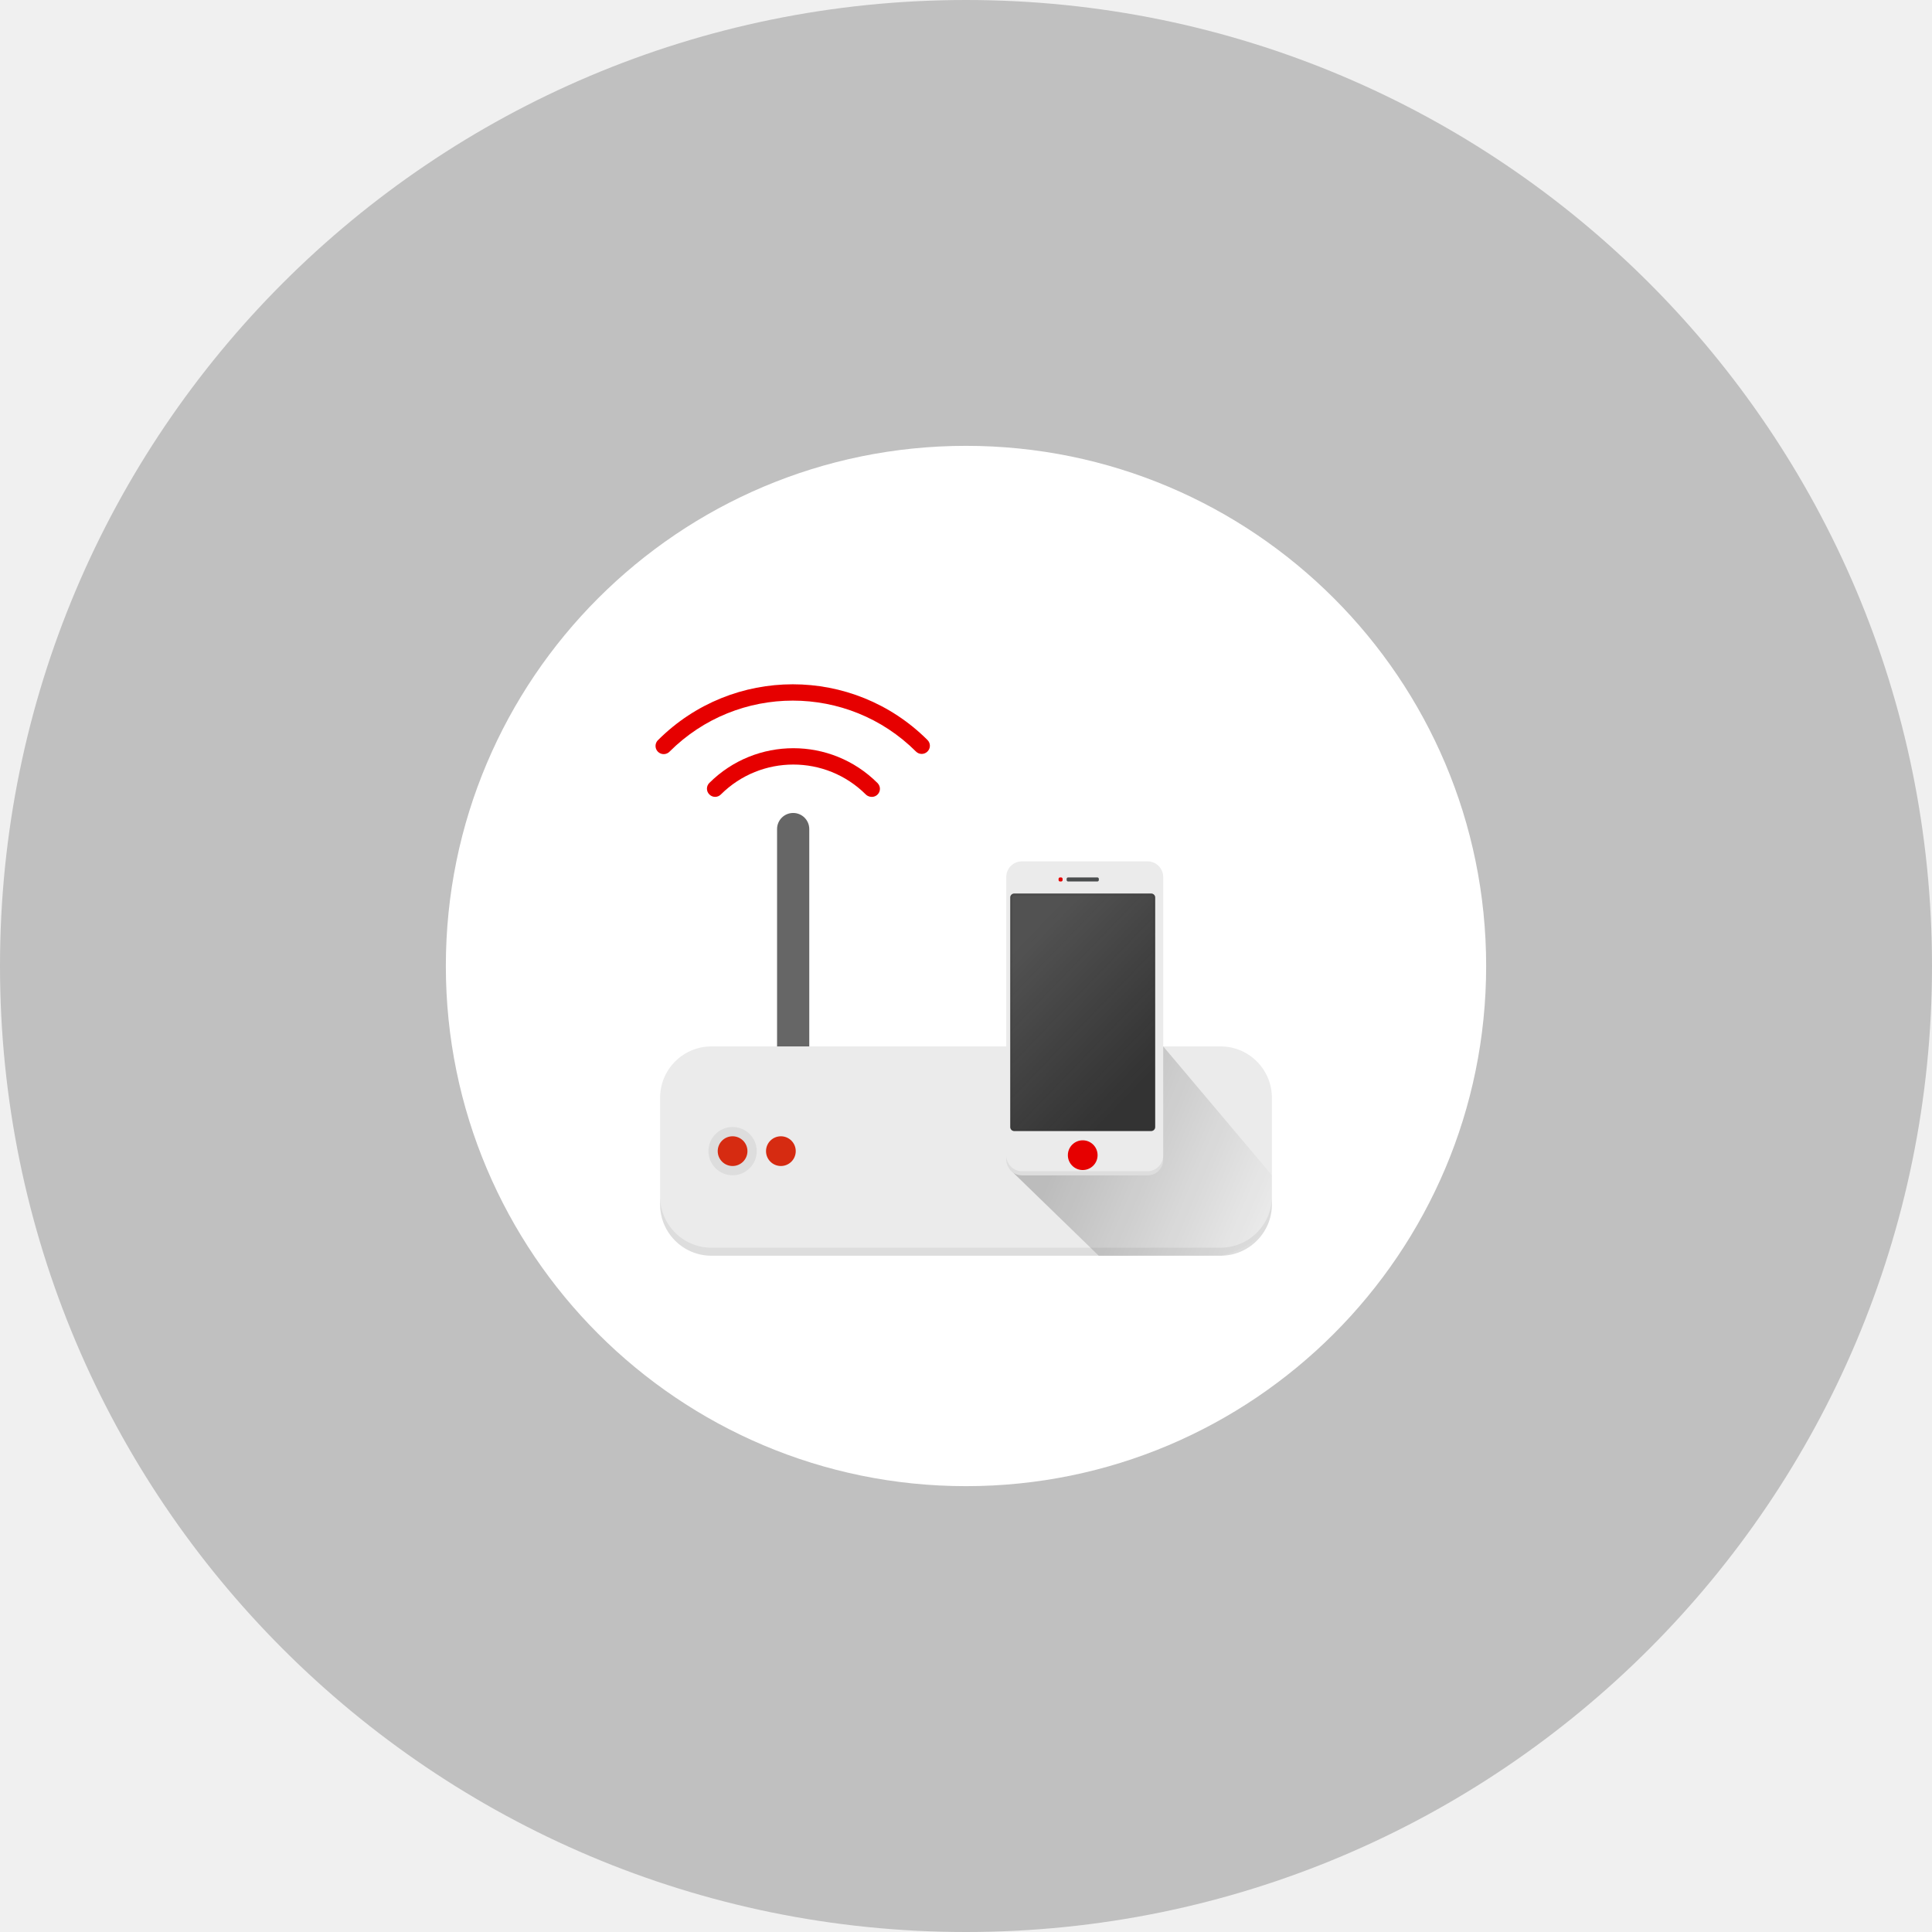
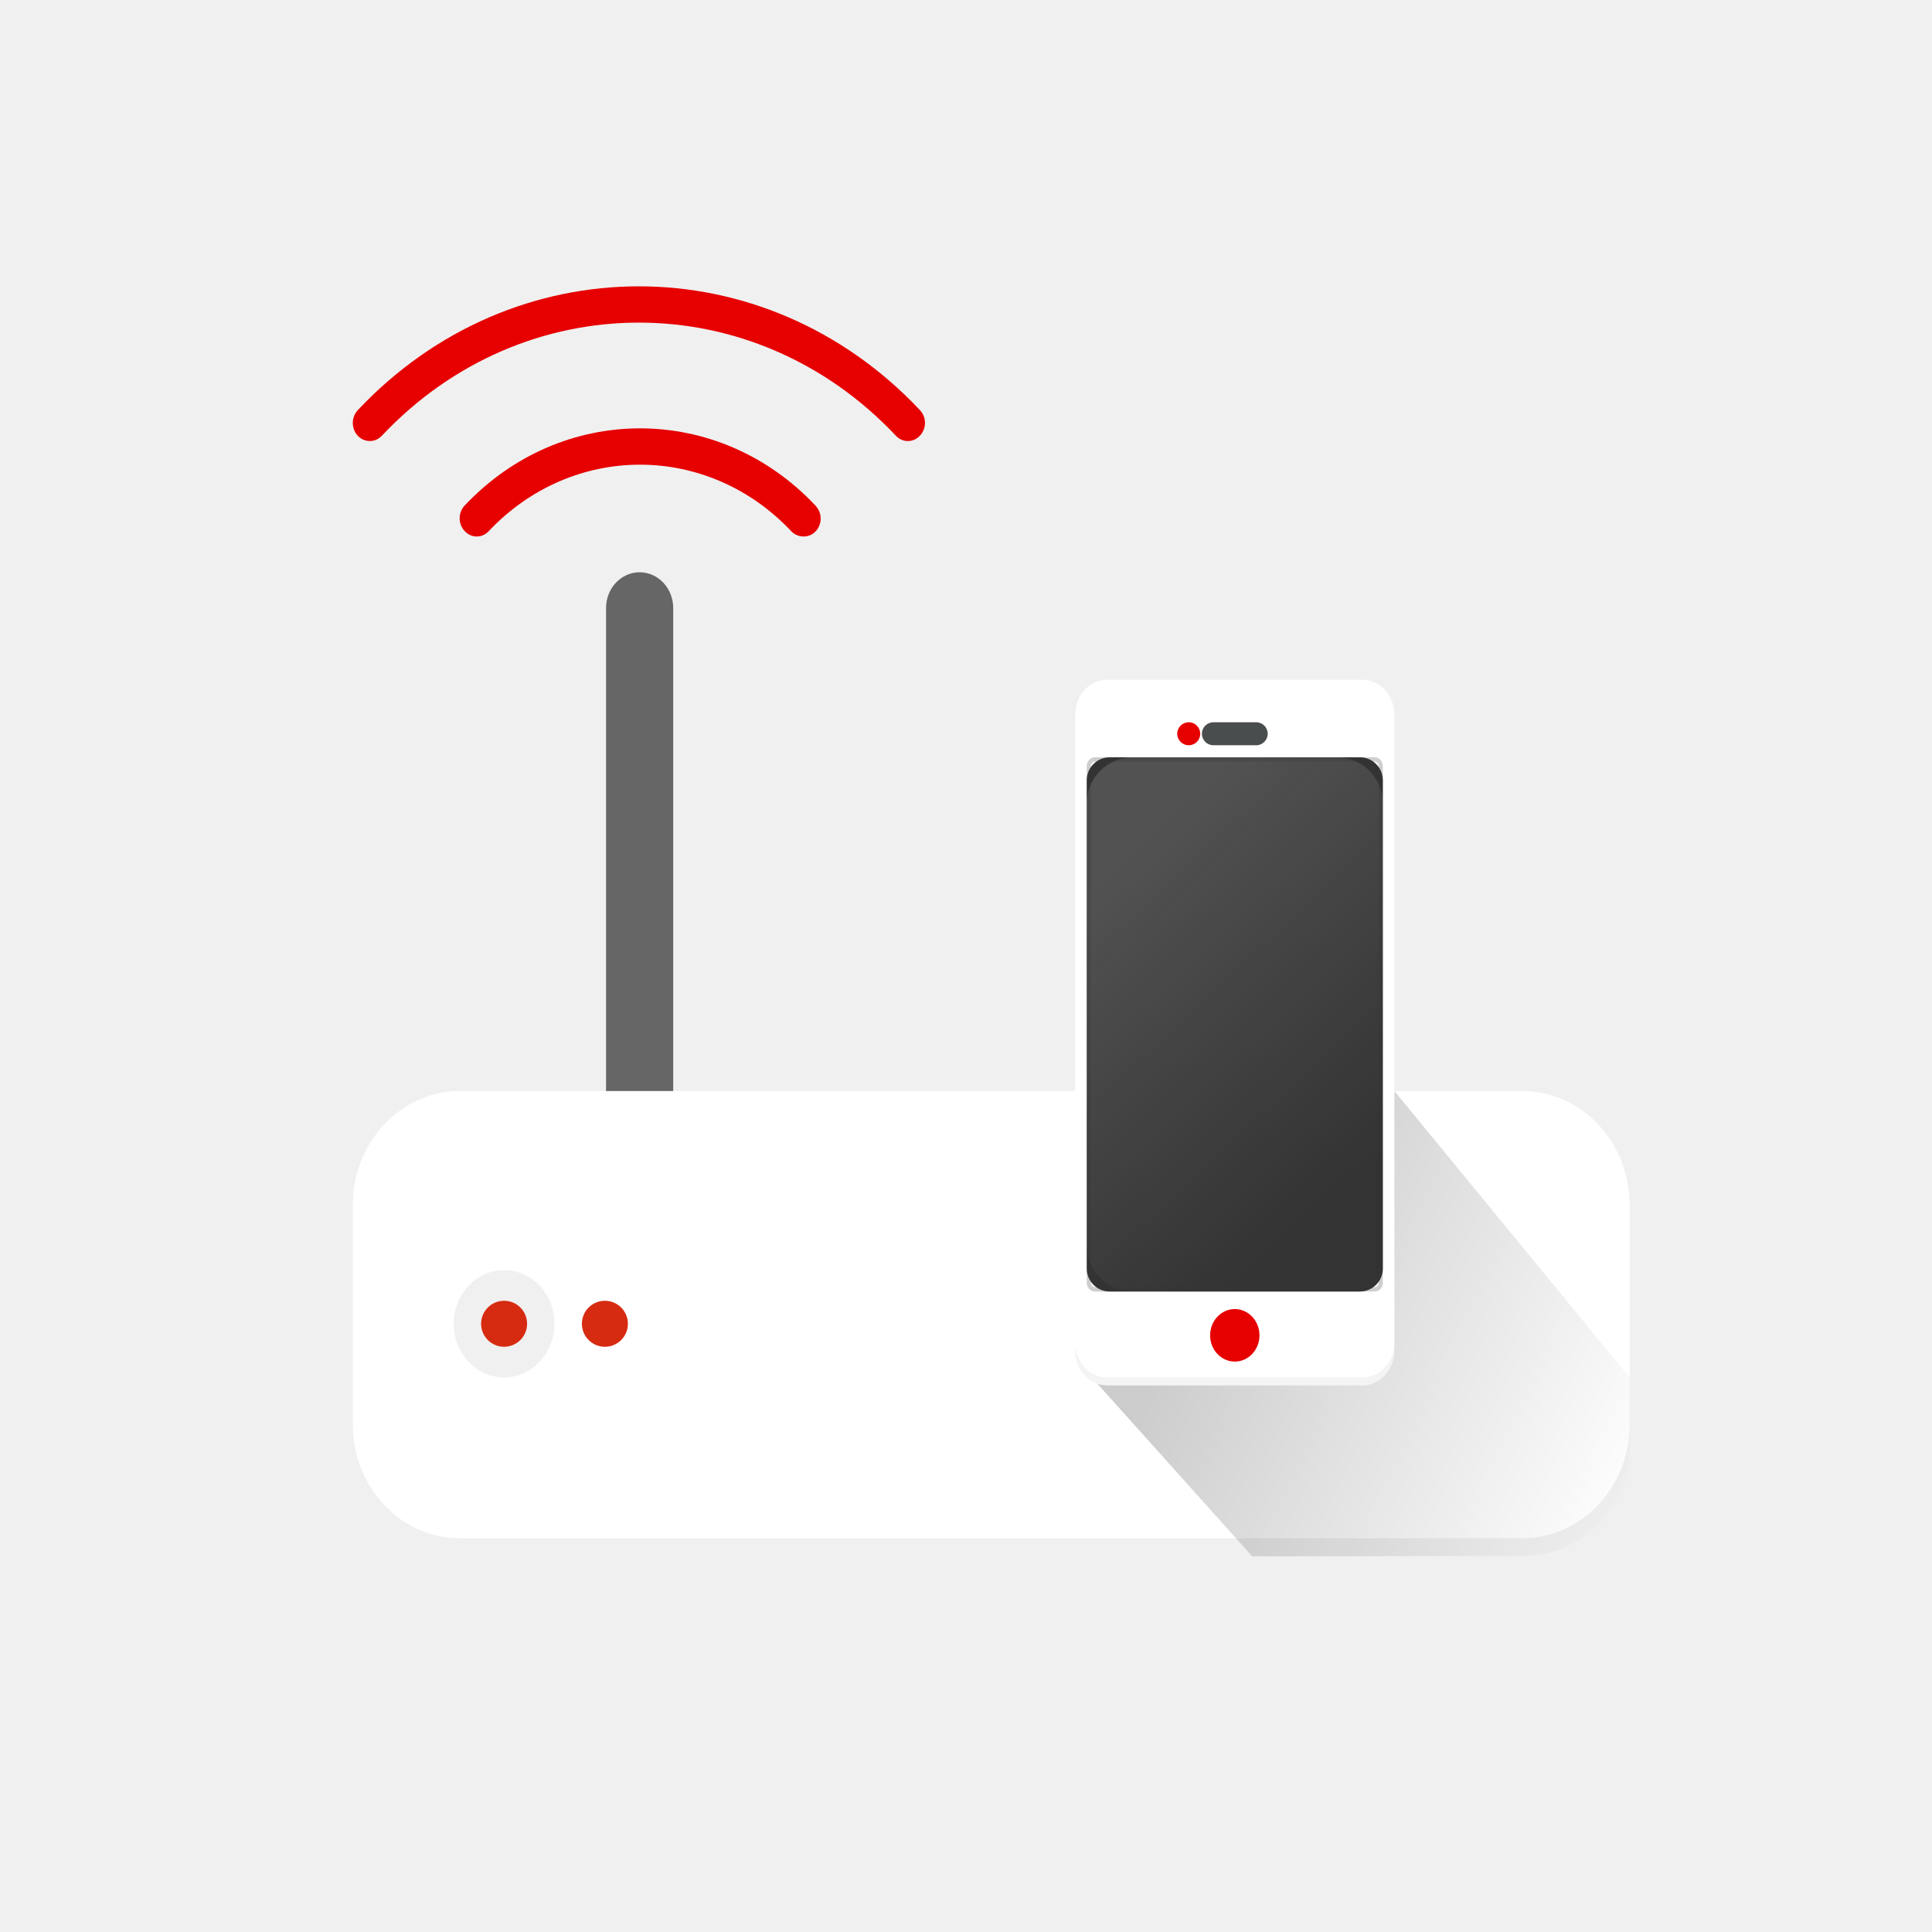
- <svg xmlns="http://www.w3.org/2000/svg" width="130" height="130" viewBox="0 0 130 130">
+ <svg xmlns="http://www.w3.org/2000/svg" width="84" height="84" viewBox="0 0 84 84">
  <defs>
-     <linearGradient id="a" x1="25%" x2="102.33%" y1="29.373%" y2="79.982%">
+     <linearGradient id="zeagk4txka" x1="25%" x2="102.33%" y1="25.575%" y2="85.502%">
      <stop offset="0%" />
      <stop offset="100%" stop-opacity="0" />
    </linearGradient>
-     <linearGradient id="b" x1="25.226%" x2="74.774%" y1="10.73%" y2="89.27%">
+     <linearGradient id="mxwhrs8jmb" x1="29.56%" x2="70.44%" y1="10.73%" y2="89.27%">
      <stop offset="0%" stop-color="#FFF" stop-opacity=".3" />
      <stop offset="100%" stop-color="#F6F6F6" stop-opacity="0" />
    </linearGradient>
  </defs>
  <g fill="none" fill-rule="evenodd">
-     <circle cx="65" cy="65" r="65" fill="#000" fill-opacity=".2" />
-     <circle cx="65" cy="65" r="35" fill="#FFF" fill-rule="nonzero" />
-     <g transform="translate(39 39)">
-       <path fill="#D8D8D8" fill-opacity="0" d="M0 0h52v52H0z" />
-       <path fill="#666" fill-rule="nonzero" d="M14.37 32.698a1.083 1.083 0 01-1.083-1.084V16.786a1.083 1.083 0 012.167 0v14.828c0 .599-.485 1.084-1.084 1.084z" />
-       <path fill="#EBEBEB" fill-rule="nonzero" d="M8.805 31.411H43.2a3.456 3.456 0 013.382 3.521v7.042a3.456 3.456 0 01-3.385 3.52H8.802a3.456 3.456 0 01-3.385-3.52v-7.042a3.456 3.456 0 013.388-3.52z" />
-       <path fill="#000" fill-rule="nonzero" d="M43.19 44.953H8.794a3.453 3.453 0 01-3.377-3.52v.54a3.453 3.453 0 003.385 3.522h34.396a3.453 3.453 0 003.385-3.521v-.542a3.453 3.453 0 01-3.393 3.52z" opacity=".06" />
-       <path fill="#E60000" fill-rule="nonzero" d="M23.02 11.73a.542.542 0 01-.386-.16c-4.58-4.569-11.995-4.569-16.575 0a.549.549 0 11-.775-.777c5.008-4.998 13.116-4.998 18.124 0a.542.542 0 010 .774.542.542 0 01-.387.163z" />
-       <path fill="#E60000" fill-rule="nonzero" d="M19.646 14.62a.542.542 0 01-.246-.06.52.52 0 01-.144-.103 6.912 6.912 0 00-9.75 0 .542.542 0 01-.774 0 .542.542 0 010-.777 8.009 8.009 0 0111.304 0l.02.019.026.032a.542.542 0 01-.436.889z" />
-       <circle cx="10.294" cy="38.458" r="1.625" fill="#000" fill-rule="nonzero" opacity=".06" />
-       <circle cx="13.544" cy="38.458" r="1" fill="#D62B11" fill-rule="nonzero" />
-       <circle cx="10.294" cy="38.458" r="1" fill="#D62B11" fill-rule="nonzero" />
-       <path fill="url(#a)" fill-rule="nonzero" d="M29.148 37.607l4.382 7.055 8.016 1.994c1.496 0 3.646-.627 4.033-2.178l.562-2.254-4.998-10.183-11.995 5.566z" opacity=".2" transform="rotate(-14 37.644 39.348)" />
-       <g fill-rule="nonzero" transform="translate(28.708 18.958)">
-         <path fill="#EBEBEB" d="M1.056 0h8.45c.584 0 1.056.473 1.056 1.056V20.07c0 .583-.472 1.056-1.056 1.056h-8.45A1.056 1.056 0 010 20.069V1.056C0 .473.473 0 1.056 0z" />
-         <path fill="#000" d="M9.506 20.854h-8.45A1.07 1.07 0 010 19.771v.27c0 .599.473 1.084 1.056 1.084h8.45a1.07 1.07 0 001.056-1.083v-.271a1.07 1.07 0 01-1.056 1.083z" opacity=".06" />
-         <path fill="#333" d="M.542 2.167H9.75c.15 0 .27.117.27.262v15.455a.267.267 0 01-.27.262H.542a.267.267 0 01-.271-.262V2.429c0-.145.121-.262.27-.262z" />
-         <path fill="url(#b)" d="M.542 2.167H9.75c.15 0 .27.117.27.262v15.455a.267.267 0 01-.27.262H.542a.267.267 0 01-.271-.262V2.429c0-.145.121-.262.27-.262z" opacity=".5" />
-         <path fill="#333" d="M9.75 2.298c.075 0 .135.058.135.13v15.456c0 .072-.06.13-.135.13H.542a.133.133 0 01-.136-.13V2.429c0-.073.06-.131.136-.131H9.75zm0-.131H.542a.266.266 0 00-.271.262v15.455c0 .145.121.262.27.262H9.75c.15 0 .27-.117.27-.262V2.429a.267.267 0 00-.27-.262z" opacity=".24" />
-         <path fill="#4A4D4E" d="M4.159 1.083h1.974c.053 0 .096.043.096.096v.079a.096.096 0 01-.096.096H4.159a.096.096 0 01-.096-.096v-.079c0-.053.043-.096.096-.096z" />
-         <path fill="#E60000" d="M3.617 1.083h.079c.053 0 .096.043.096.096v.079a.096.096 0 01-.096.096h-.079a.096.096 0 01-.096-.096v-.079c0-.053.043-.096.096-.096z" />
-         <circle cx="5.146" cy="19.771" r="1" fill="#E60000" />
+     <g>
+       <g>
+         <g>
+           <g>
+             <g>
+               <g>
+                 <g transform="translate(-125, -999) translate(20, 887) translate(0, 88) translate(81, 0) translate(24, 24) translate(-0, 0) translate(8.034783, 2.333333)">
+                   <path fill="#D8D8D8" fill-opacity="0" d="M0 0H70.122V74.667H0z" />
+                   <path fill="#666" fill-rule="nonzero" d="M19.775 46.95c-.807 0-1.46-.696-1.46-1.555V24.103c0-.859.653-1.555 1.46-1.555.807 0 1.46.696 1.46 1.555v21.292c0 .86-.653 1.556-1.46 1.556z" />
+                   <path fill="#FFF" fill-rule="nonzero" d="M58.256 45.103c2.57.058 4.61 2.32 4.561 5.056V60.27c.05 2.738-1.994 5-4.565 5.056H11.87c-2.572-.056-4.615-2.318-4.566-5.056V50.159c-.049-2.74 1.997-5.002 4.57-5.056h46.382z" />
+                   <g fill="#000" fill-rule="nonzero" opacity=".06">
+                     <path d="M51.302 5.437H4.92C2.352 5.377.314 3.115.365.38v.778c-.024 1.315.443 2.587 1.3 3.535.855.948 2.03 1.495 3.265 1.52h46.383c1.235-.025 2.41-.572 3.266-1.52.856-.948 1.324-2.22 1.3-3.535V.38c.024 1.317-.445 2.59-1.304 3.539-.858.948-2.036 1.494-3.273 1.517z" transform="translate(6.93913, 59.11111)" />
+                   </g>
+                   <path fill="url(#zeagk4txka)" fill-rule="nonzero" d="M39.638 55.017l4.742 8.961 11.494 2.858c3.065.65 5.136-1.725 5.437-2.934l.873-3.5-6.91-14.557-15.636 9.172z" opacity=".2" transform="translate(50.91094, 56.39619) rotate(-14) translate(-50.91094, -56.39619)" />
+                   <path fill="#F4F4F4" fill-rule="nonzero" d="M51.203 57.523H40.101c-.767 0-1.388-.682-1.388-1.523v.38c0 .842.621 1.524 1.388 1.524h11.102c.767 0 1.388-.682 1.388-1.523V56c0 .841-.621 1.523-1.388 1.523z" />
+                   <path fill="#E60000" fill-rule="nonzero" d="M31.44 16.843c-.196.001-.384-.082-.522-.23-6.177-6.56-16.175-6.56-22.351 0-.188.199-.46.276-.715.203-.256-.073-.455-.286-.523-.558-.068-.272.006-.562.193-.76 6.753-7.176 17.687-7.176 24.44 0 .14.146.22.346.22.555 0 .21-.08.41-.22.556-.137.15-.325.234-.522.234z" />
+                   <path fill="#E60000" fill-rule="nonzero" d="M26.89 20.992c-.116 0-.23-.03-.333-.085-.072-.037-.137-.087-.193-.148-3.636-3.852-9.512-3.852-13.148 0-.138.15-.326.234-.523.234-.196 0-.384-.084-.522-.234-.141-.147-.221-.348-.221-.558 0-.21.08-.412.221-.558 4.214-4.47 11.03-4.47 15.244 0l.026.027.036.047c.185.235.222.565.095.84-.127.276-.394.447-.683.435z" />
+                   <ellipse cx="13.882" cy="55.222" fill="#000" fill-rule="nonzero" opacity=".06" rx="2.191" ry="2.333" />
+                   <circle cx="18.265" cy="55.222" r="1" fill="#D62B11" fill-rule="nonzero" />
+                   <circle cx="13.882" cy="55.222" r="1" fill="#D62B11" fill-rule="nonzero" />
+                   <g fill-rule="nonzero" transform="translate(38.34783, 27.22222)">
+                     <path fill="#FFF" d="M1.753 0h11.103c.766 0 1.387.679 1.387 1.517v27.3c0 .837-.62 1.516-1.387 1.516H1.753c-.766 0-1.388-.679-1.388-1.516v-27.3C.365.679.987 0 1.753 0z" />
+                     <rect width="12.874" height="23.228" x=".867" y="3.37" fill="#333" rx="1" />
+                     <rect width="12.874" height="23.228" x=".867" y="3.37" fill="url(#mxwhrs8jmb)" opacity=".5" rx="2" />
+                     <g fill="#333" opacity=".24">
+                       <path d="M12.516.19c.1 0 .18.086.18.19v22.467c0 .105-.08.19-.18.19H.358c-.1 0-.18-.085-.18-.19V.381c0-.105.08-.19.18-.19h12.158zm0-.19H.358C.16 0 0 .17 0 .38v22.467c0 .21.16.381.358.381h12.158c.198 0 .358-.17.358-.38V.38c0-.21-.16-.381-.358-.381z" transform="translate(0.867391, 3.37037)" />
+                     </g>
+                     <rect width="2.861" height="1" x="5.874" y="1.847" fill="#4A4D4E" rx=".5" />
+                     <rect width="1" height="1" x="4.801" y="1.847" fill="#E60000" rx=".5" />
+                     <ellipse cx="7.304" cy="28.502" fill="#E60000" rx="1.073" ry="1.142" />
+                   </g>
+                 </g>
+               </g>
+             </g>
+           </g>
+         </g>
      </g>
    </g>
  </g>
</svg>
